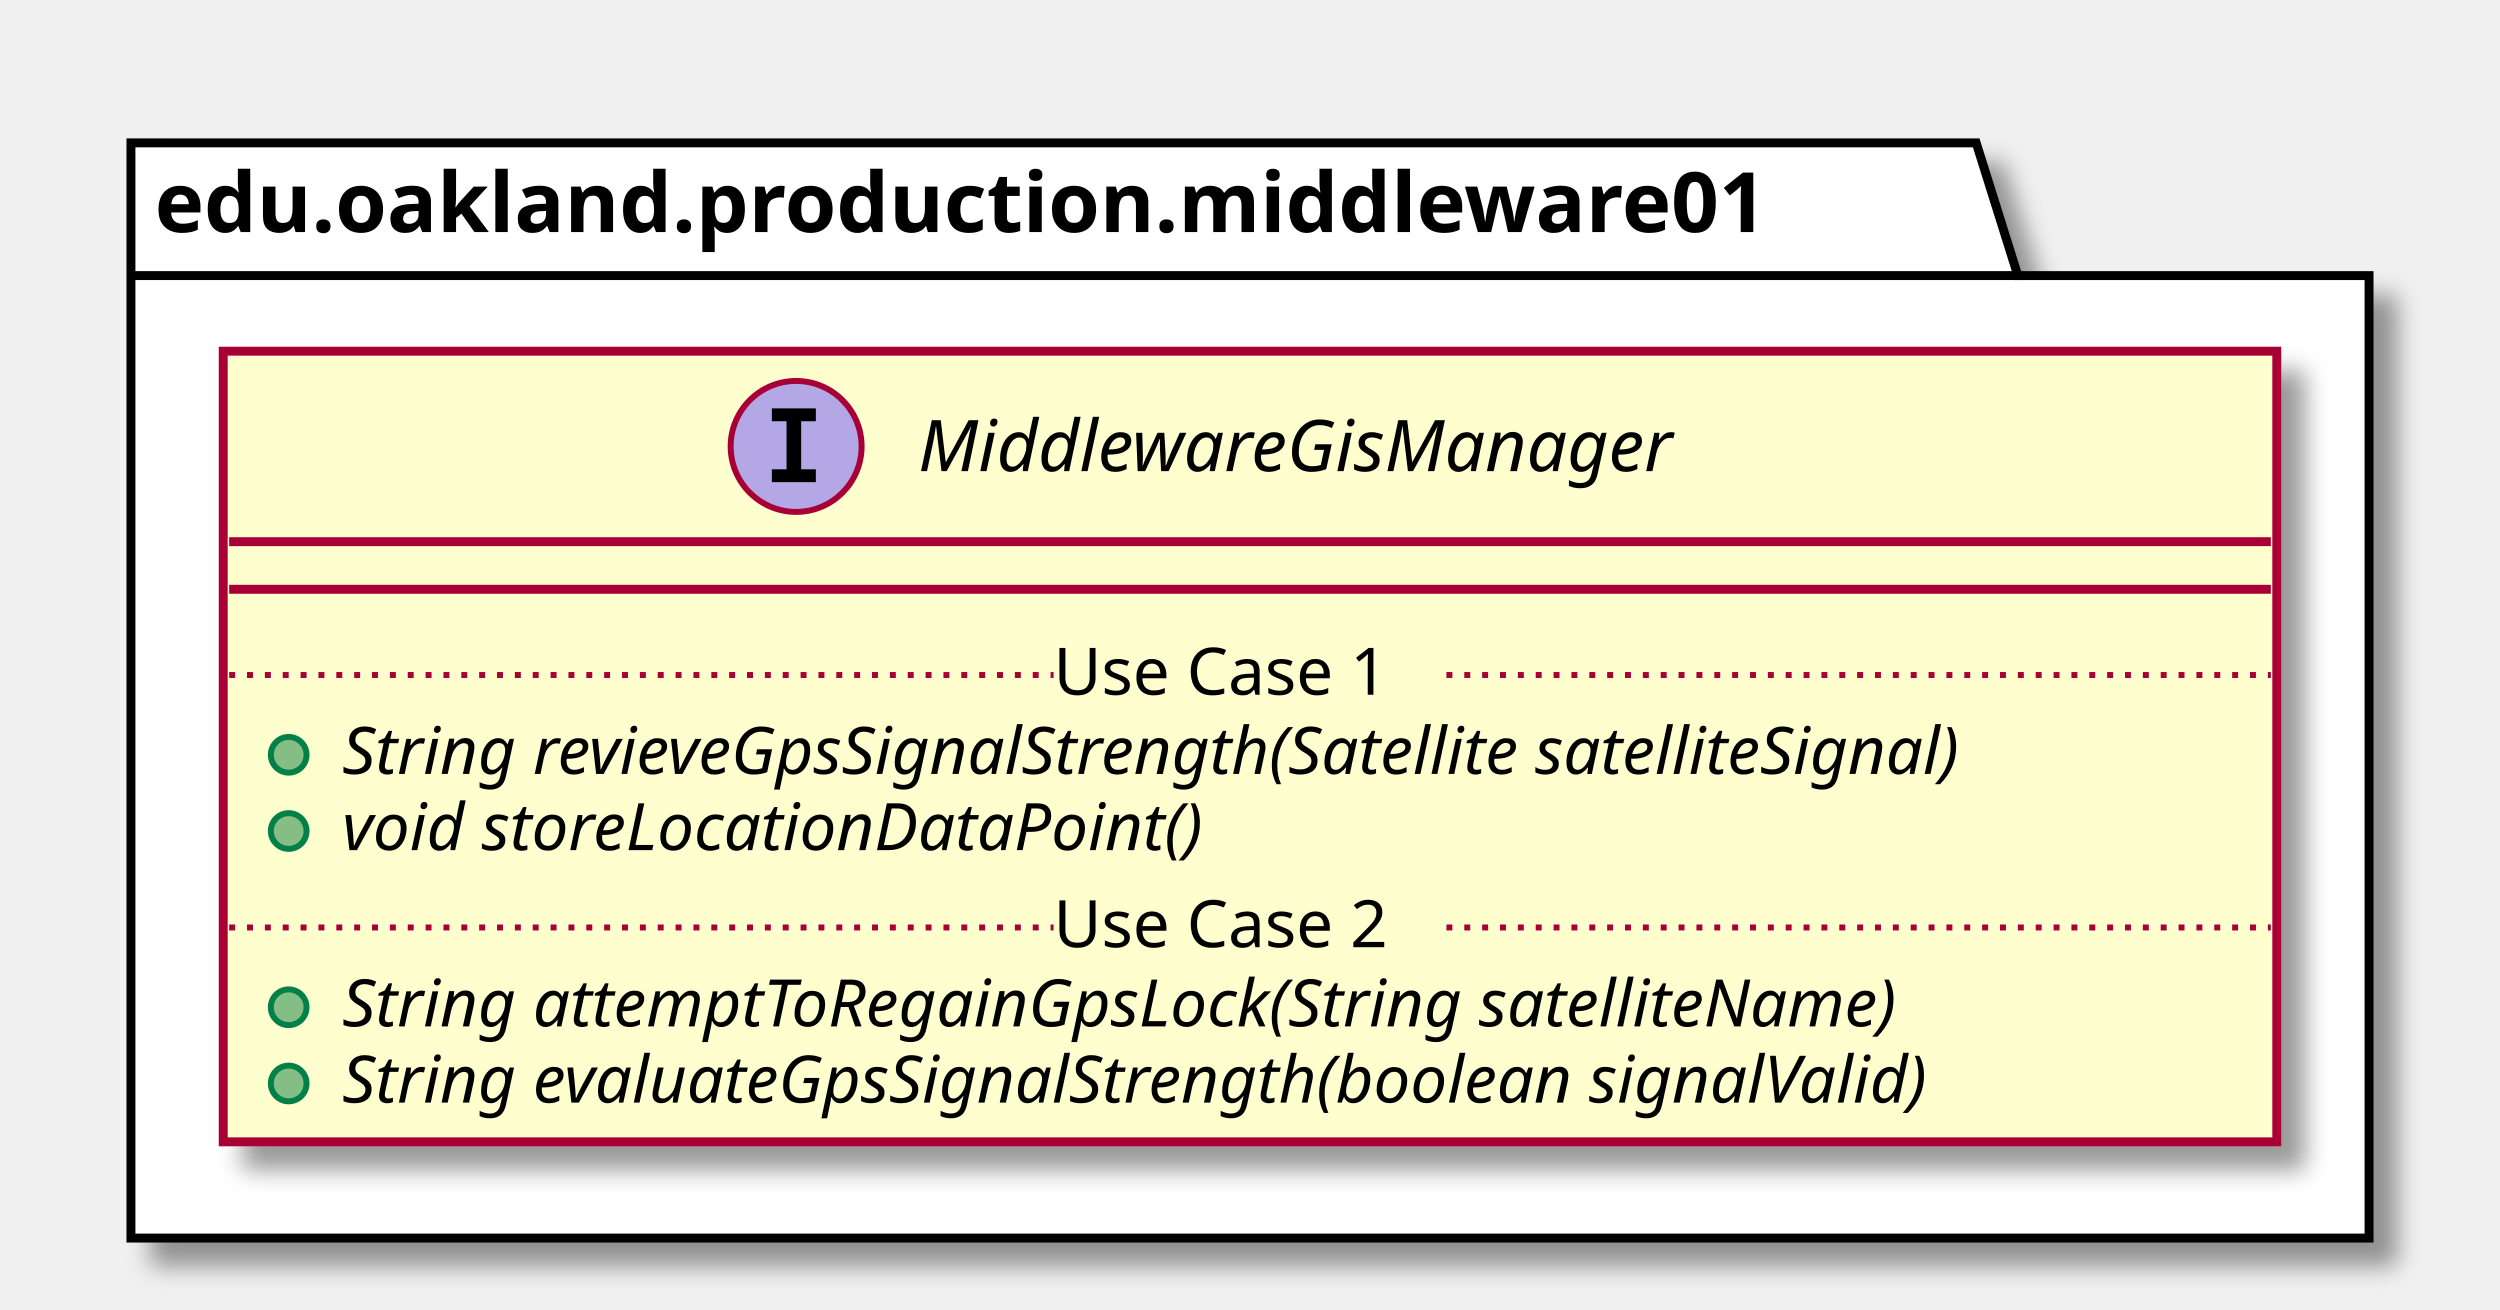
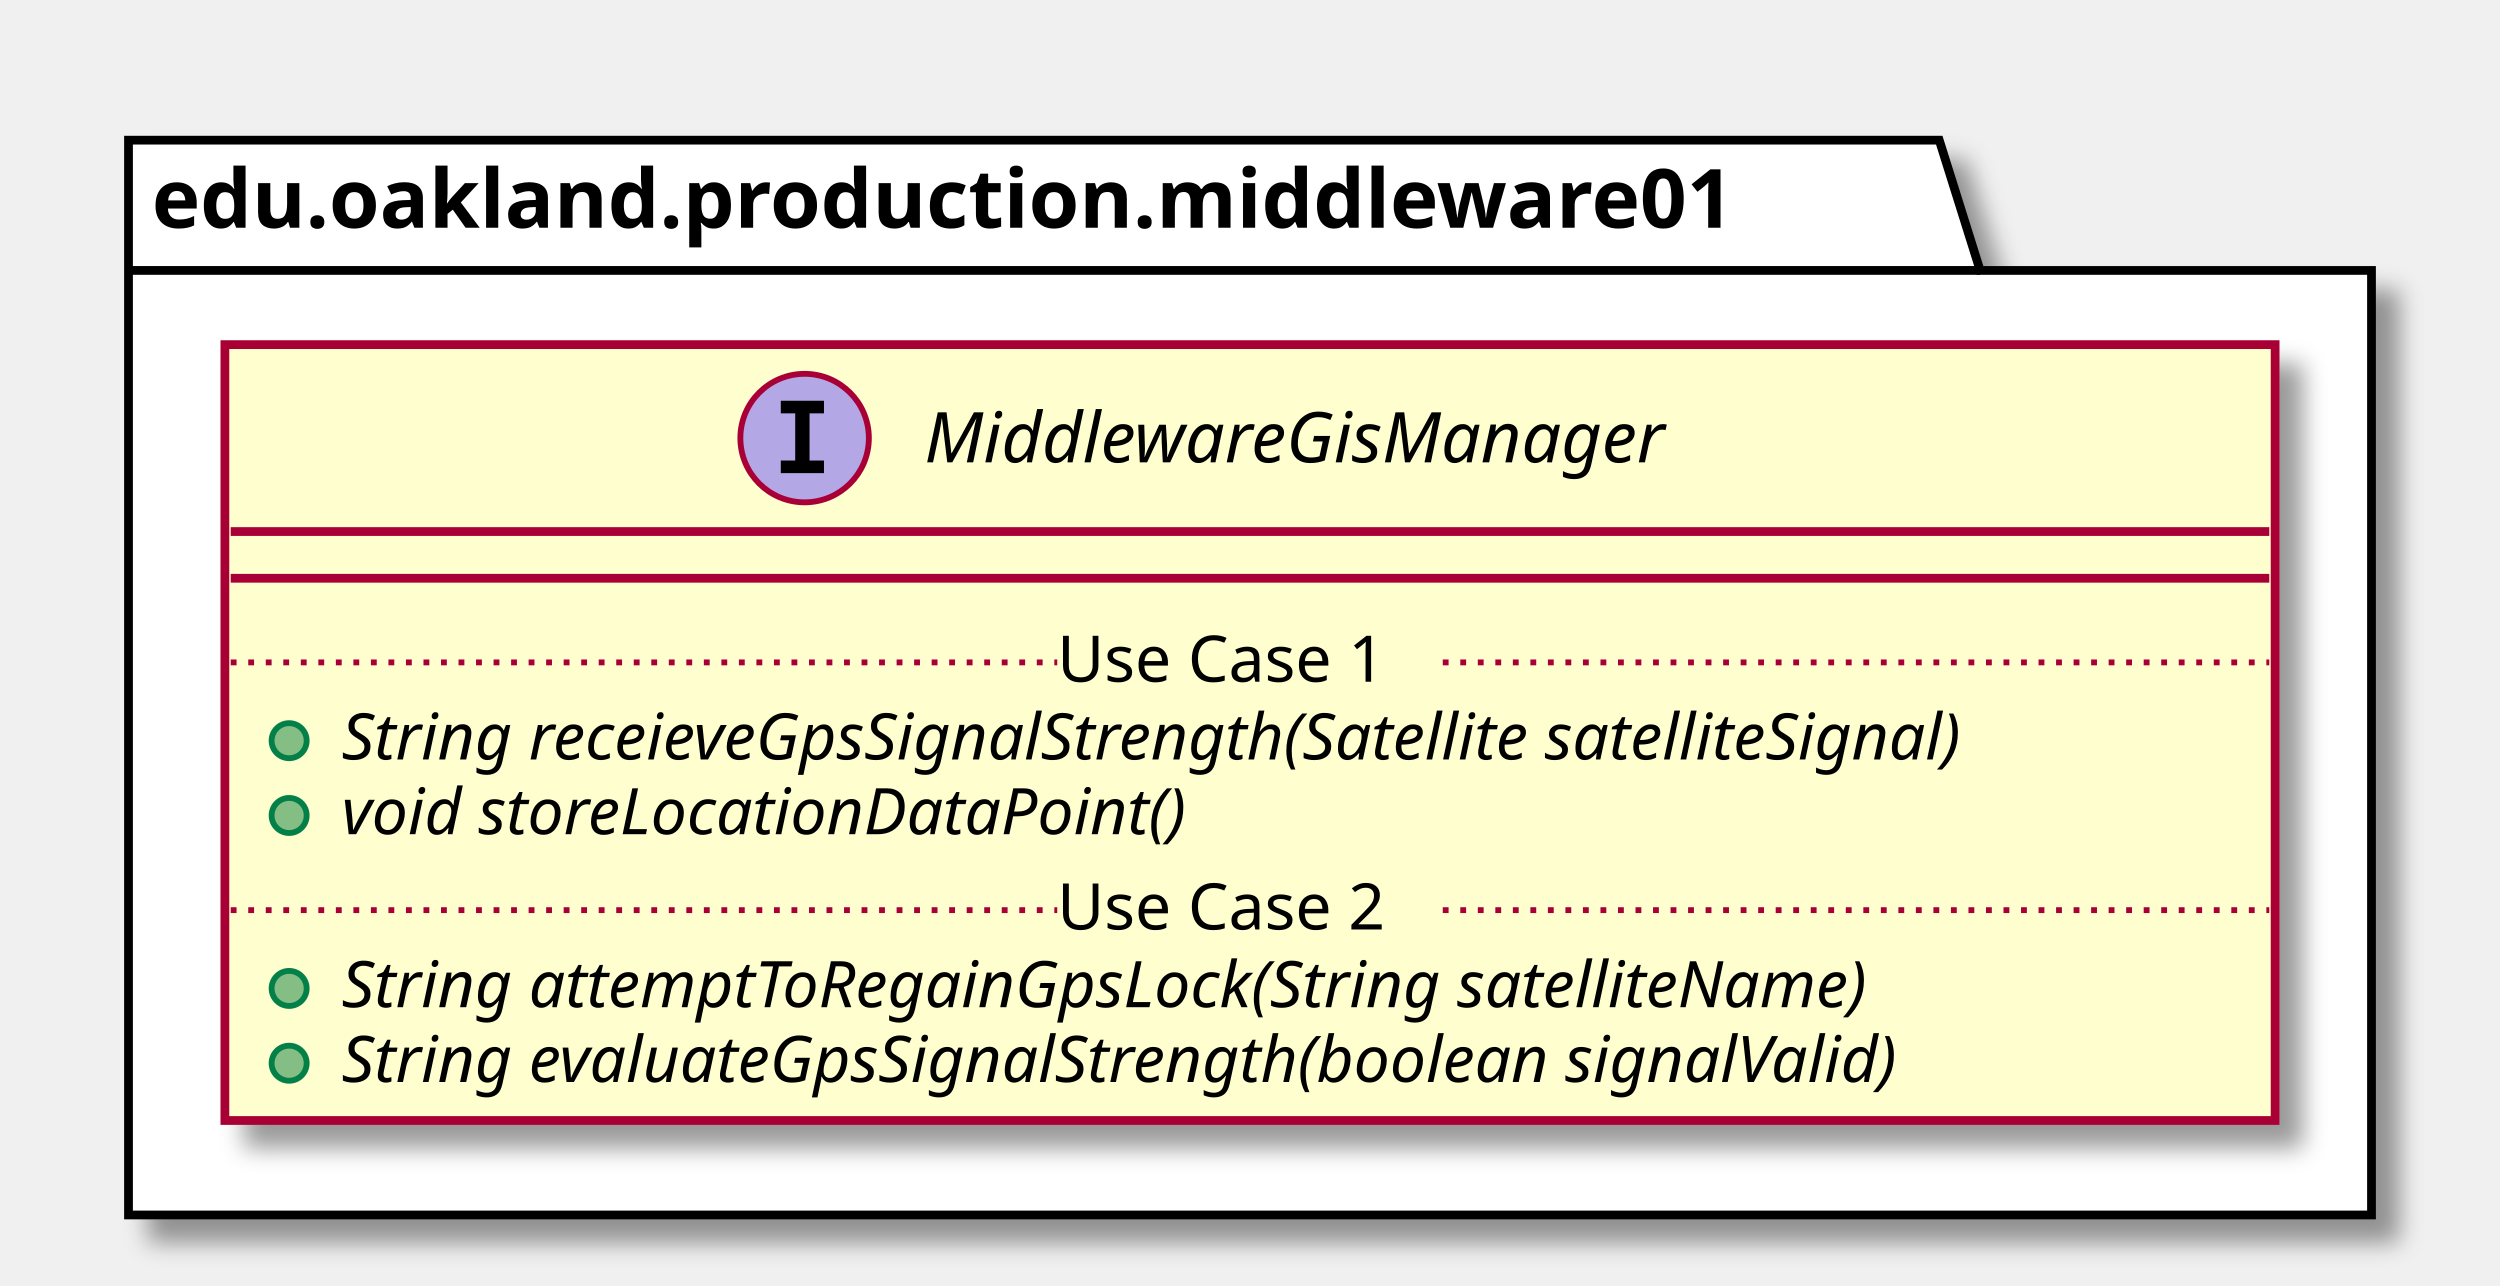
- <svg xmlns="http://www.w3.org/2000/svg" contentScriptType="application/ecmascript" contentStyleType="text/css" height="220px" preserveAspectRatio="none" style="width:420px;height:220px;" version="1.1" viewBox="0 0 420 220" width="420px" zoomAndPan="magnify">
+ <svg xmlns="http://www.w3.org/2000/svg" contentScriptType="application/ecmascript" contentStyleType="text/css" height="220px" preserveAspectRatio="none" style="width:428px;height:220px;" version="1.1" viewBox="0 0 428 220" width="428px" zoomAndPan="magnify">
  <defs>
-     <filter height="300%" id="f1rwklmg1ape7o" width="300%" x="-1" y="-1">
+     <filter height="300%" id="f1spbtn8l0fe6" width="300%" x="-1" y="-1">
      <feGaussianBlur result="blurOut" stdDeviation="2.0" />
      <feColorMatrix in="blurOut" result="blurOut2" type="matrix" values="0 0 0 0 0 0 0 0 0 0 0 0 0 0 0 0 0 0 .4 0" />
      <feOffset dx="4.0" dy="4.0" in="blurOut2" result="blurOut3" />
      <feBlend in="SourceGraphic" in2="blurOut3" mode="normal" />
    </filter>
  </defs>
  <g>
-     <polygon fill="#FFFFFF" filter="url(#f1rwklmg1ape7o)" points="22,24,332,24,339,46.297,398,46.297,398,208,22,208,22,24" style="stroke: #000000; stroke-width: 1.5;" />
+     <polygon fill="#FFFFFF" filter="url(#f1spbtn8l0fe6)" points="22,24,332,24,339,46.297,406,46.297,406,208,22,208,22,24" style="stroke: #000000; stroke-width: 1.5;" />
    <line style="stroke: #000000; stroke-width: 1.5;" x1="22" x2="339" y1="46.297" y2="46.297" />
    <text fill="#000000" font-family="sans-serif" font-size="14" font-weight="bold" lengthAdjust="spacingAndGlyphs" textLength="304" x="26" y="38.995">edu.oakland.production.middleware01</text>
-     <rect fill="#FEFECE" filter="url(#f1rwklmg1ape7o)" height="132.828" id="MiddlewareGisManager" style="stroke: #A80036; stroke-width: 1.5;" width="345" x="37.5" y="59" />
-     <ellipse cx="133.75" cy="75" fill="#B4A7E5" rx="11" ry="11" style="stroke: #A80036; stroke-width: 1.0;" />
-     <path d="M129.672,70.766 L129.672,68.609 L137.062,68.609 L137.062,70.766 L134.594,70.766 L134.594,78.844 L137.062,78.844 L137.062,81 L129.672,81 L129.672,78.844 L132.141,78.844 L132.141,70.766 L129.672,70.766 Z " />
-     <text fill="#000000" font-family="sans-serif" font-size="12" font-style="italic" lengthAdjust="spacingAndGlyphs" textLength="144" x="154.25" y="79.154">MiddlewareGisManager</text>
-     <line style="stroke: #A80036; stroke-width: 1.5;" x1="38.5" x2="381.5" y1="91" y2="91" />
-     <line style="stroke: #A80036; stroke-width: 1.5;" x1="38.5" x2="381.5" y1="99" y2="99" />
-     <ellipse cx="48.5" cy="126.805" fill="#84BE84" rx="3" ry="3" style="stroke: #038048; stroke-width: 1.0;" />
-     <text fill="#000000" font-family="sans-serif" font-size="11" font-style="italic" lengthAdjust="spacingAndGlyphs" textLength="319" x="57.5" y="130.015">String revieveGpsSignalStrength(Satellite satelliteSignal)</text>
-     <ellipse cx="48.5" cy="139.609" fill="#84BE84" rx="3" ry="3" style="stroke: #038048; stroke-width: 1.0;" />
-     <text fill="#000000" font-family="sans-serif" font-size="11" font-style="italic" lengthAdjust="spacingAndGlyphs" textLength="166" x="57.5" y="142.82">void storeLocationDataPoint()</text>
-     <line style="stroke: #A80036; stroke-width: 1.0; stroke-dasharray: 1.0,2.0;" x1="38.5" x2="177" y1="113.402" y2="113.402" />
-     <text fill="#000000" font-family="sans-serif" font-size="11" lengthAdjust="spacingAndGlyphs" textLength="66" x="177" y="116.71">Use Case 1</text>
-     <line style="stroke: #A80036; stroke-width: 1.0; stroke-dasharray: 1.0,2.0;" x1="243" x2="381.5" y1="113.402" y2="113.402" />
-     <ellipse cx="48.5" cy="169.219" fill="#84BE84" rx="3" ry="3" style="stroke: #038048; stroke-width: 1.0;" />
-     <text fill="#000000" font-family="sans-serif" font-size="11" font-style="italic" lengthAdjust="spacingAndGlyphs" textLength="303" x="57.5" y="172.429">String attemptToRegainGpsLock(String satelliteName)</text>
-     <ellipse cx="48.5" cy="182.023" fill="#84BE84" rx="3" ry="3" style="stroke: #038048; stroke-width: 1.0;" />
-     <text fill="#000000" font-family="sans-serif" font-size="11" font-style="italic" lengthAdjust="spacingAndGlyphs" textLength="308" x="57.5" y="185.234">String evaluateGpsSignalStrength(boolean signalValid)</text>
-     <line style="stroke: #A80036; stroke-width: 1.0; stroke-dasharray: 1.0,2.0;" x1="38.5" x2="177" y1="155.816" y2="155.816" />
-     <text fill="#000000" font-family="sans-serif" font-size="11" lengthAdjust="spacingAndGlyphs" textLength="66" x="177" y="159.125">Use Case 2</text>
-     <line style="stroke: #A80036; stroke-width: 1.0; stroke-dasharray: 1.0,2.0;" x1="243" x2="381.5" y1="155.816" y2="155.816" />
+     <rect fill="#FEFECE" filter="url(#f1spbtn8l0fe6)" height="132.828" id="MiddlewareGisManager" style="stroke: #A80036; stroke-width: 1.5;" width="351" x="38.5" y="59" />
+     <ellipse cx="137.75" cy="75" fill="#B4A7E5" rx="11" ry="11" style="stroke: #A80036; stroke-width: 1.0;" />
+     <path d="M133.672,70.766 L133.672,68.609 L141.062,68.609 L141.062,70.766 L138.594,70.766 L138.594,78.844 L141.062,78.844 L141.062,81 L133.672,81 L133.672,78.844 L136.141,78.844 L136.141,70.766 L133.672,70.766 Z " />
+     <text fill="#000000" font-family="sans-serif" font-size="12" font-style="italic" lengthAdjust="spacingAndGlyphs" textLength="144" x="158.25" y="79.154">MiddlewareGisManager</text>
+     <line style="stroke: #A80036; stroke-width: 1.5;" x1="39.5" x2="388.5" y1="91" y2="91" />
+     <line style="stroke: #A80036; stroke-width: 1.5;" x1="39.5" x2="388.5" y1="99" y2="99" />
+     <ellipse cx="49.5" cy="126.805" fill="#84BE84" rx="3" ry="3" style="stroke: #038048; stroke-width: 1.0;" />
+     <text fill="#000000" font-family="sans-serif" font-size="11" font-style="italic" lengthAdjust="spacingAndGlyphs" textLength="325" x="58.5" y="130.015">String receieveGpsSignalStrength(Satellite satelliteSignal)</text>
+     <ellipse cx="49.5" cy="139.609" fill="#84BE84" rx="3" ry="3" style="stroke: #038048; stroke-width: 1.0;" />
+     <text fill="#000000" font-family="sans-serif" font-size="11" font-style="italic" lengthAdjust="spacingAndGlyphs" textLength="166" x="58.5" y="142.82">void storeLocationDataPoint()</text>
+     <line style="stroke: #A80036; stroke-width: 1.0; stroke-dasharray: 1.0,2.0;" x1="39.5" x2="181" y1="113.402" y2="113.402" />
+     <text fill="#000000" font-family="sans-serif" font-size="11" lengthAdjust="spacingAndGlyphs" textLength="66" x="181" y="116.71">Use Case 1</text>
+     <line style="stroke: #A80036; stroke-width: 1.0; stroke-dasharray: 1.0,2.0;" x1="247" x2="388.5" y1="113.402" y2="113.402" />
+     <ellipse cx="49.5" cy="169.219" fill="#84BE84" rx="3" ry="3" style="stroke: #038048; stroke-width: 1.0;" />
+     <text fill="#000000" font-family="sans-serif" font-size="11" font-style="italic" lengthAdjust="spacingAndGlyphs" textLength="303" x="58.5" y="172.429">String attemptToRegainGpsLock(String satelliteName)</text>
+     <ellipse cx="49.5" cy="182.023" fill="#84BE84" rx="3" ry="3" style="stroke: #038048; stroke-width: 1.0;" />
+     <text fill="#000000" font-family="sans-serif" font-size="11" font-style="italic" lengthAdjust="spacingAndGlyphs" textLength="308" x="58.5" y="185.234">String evaluateGpsSignalStrength(boolean signalValid)</text>
+     <line style="stroke: #A80036; stroke-width: 1.0; stroke-dasharray: 1.0,2.0;" x1="39.5" x2="181" y1="155.816" y2="155.816" />
+     <text fill="#000000" font-family="sans-serif" font-size="11" lengthAdjust="spacingAndGlyphs" textLength="66" x="181" y="159.125">Use Case 2</text>
+     <line style="stroke: #A80036; stroke-width: 1.0; stroke-dasharray: 1.0,2.0;" x1="247" x2="388.5" y1="155.816" y2="155.816" />
  </g>
</svg>
